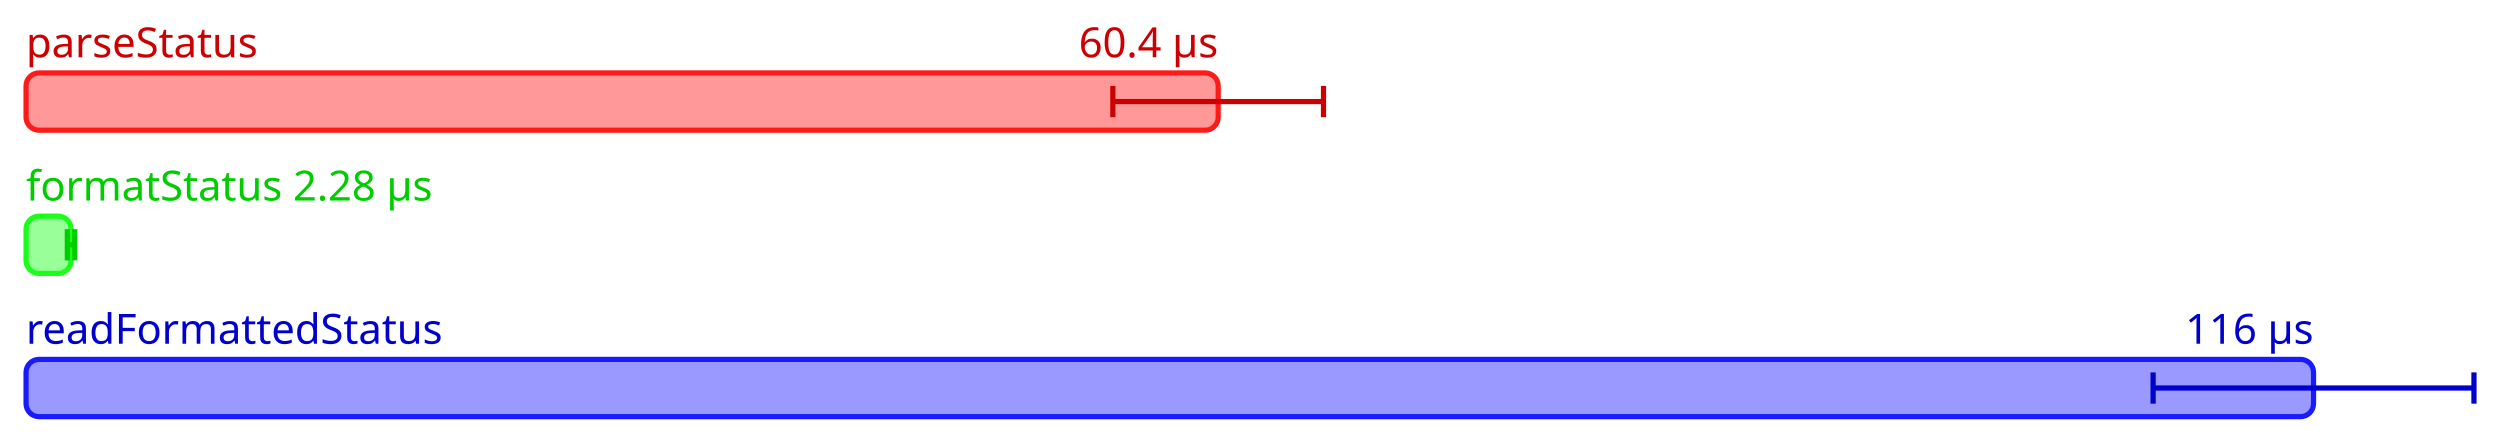
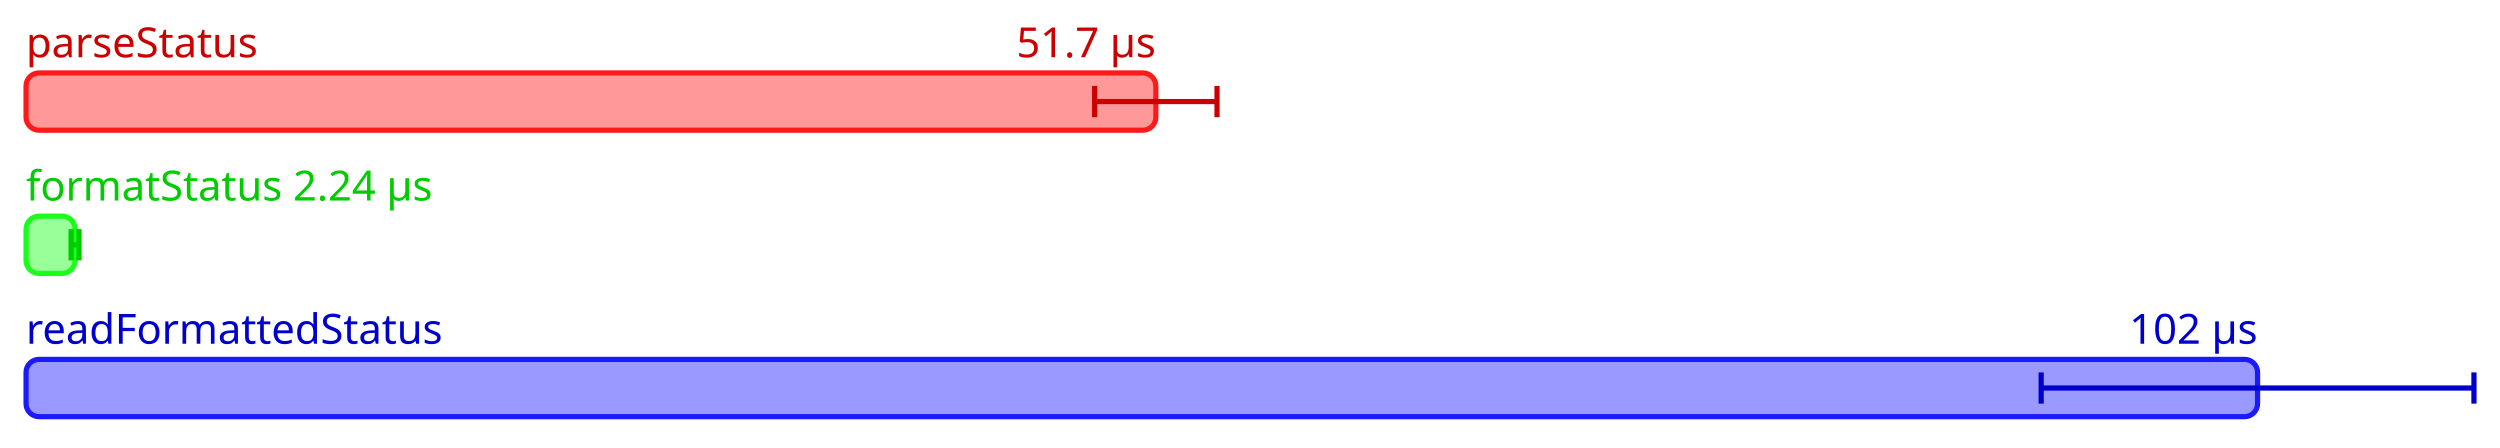
<svg xmlns="http://www.w3.org/2000/svg" height="172" width="960.0" font-size="16" font-family="sans-serif" stroke-width="2">
  <g transform="translate(10.0 0)">
    <g fill="hsl(0, 100%, 40%)">
      <text y="22">parseStatus</text>
-       <text y="22" x="457.781" text-anchor="end">60.4 μs</text>
+       <text y="22" x="433.841" text-anchor="end">51.7 μs</text>
    </g>
    <g>
-       <rect y="28" rx="5" height="22" width="457.781" fill="hsl(0, 100%, 80%)" stroke="hsl(0, 100%, 55%)" />
+       <rect y="28" rx="5" height="22" width="433.841" fill="hsl(0, 100%, 80%)" stroke="hsl(0, 100%, 55%)" />
      <g stroke="hsl(0, 100%, 40%)">
-         <line x1="417.335" x2="498.227" y1="39" y2="39" />
-         <line x1="417.335" x2="417.335" y1="33" y2="45" />
-         <line x1="498.227" x2="498.227" y1="33" y2="45" />
+         <line x1="410.345" x2="457.337" y1="39" y2="39" />
+         <line x1="410.345" x2="410.345" y1="33" y2="45" />
+         <line x1="457.337" x2="457.337" y1="33" y2="45" />
      </g>
    </g>
-     <text fill="hsl(120, 100%, 40%)" y="77">formatStatus 2.28 μs</text>
+     <text fill="hsl(120, 100%, 40%)" y="77">formatStatus 2.24 μs</text>
    <g>
-       <rect y="83" rx="5" height="22" width="17.28" fill="hsl(120, 100%, 80%)" stroke="hsl(120, 100%, 55%)" />
+       <rect y="83" rx="5" height="22" width="18.825" fill="hsl(120, 100%, 80%)" stroke="hsl(120, 100%, 55%)" />
      <g stroke="hsl(120, 100%, 40%)">
-         <line x1="15.854" x2="18.706" y1="94" y2="94" />
-         <line x1="15.854" x2="15.854" y1="88" y2="100" />
-         <line x1="18.706" x2="18.706" y1="88" y2="100" />
+         <line x1="17.304" x2="20.346" y1="94" y2="94" />
+         <line x1="17.304" x2="17.304" y1="88" y2="100" />
+         <line x1="20.346" x2="20.346" y1="88" y2="100" />
      </g>
    </g>
    <g fill="hsl(240, 100%, 40%)">
      <text y="132">readFormattedStatus</text>
-       <text y="132" x="878.397" text-anchor="end">116  μs</text>
+       <text y="132" x="856.903" text-anchor="end">102  μs</text>
    </g>
    <g>
-       <rect y="138" rx="5" height="22" width="878.397" fill="hsl(240, 100%, 80%)" stroke="hsl(240, 100%, 55%)" />
+       <rect y="138" rx="5" height="22" width="856.903" fill="hsl(240, 100%, 80%)" stroke="hsl(240, 100%, 55%)" />
      <g stroke="hsl(240, 100%, 40%)">
-         <line x1="816.794" x2="940.0" y1="149" y2="149" />
-         <line x1="816.794" x2="816.794" y1="143" y2="155" />
+         <line x1="773.806" x2="940.0" y1="149" y2="149" />
+         <line x1="773.806" x2="773.806" y1="143" y2="155" />
        <line x1="940.0" x2="940.0" y1="143" y2="155" />
      </g>
    </g>
  </g>
</svg>
